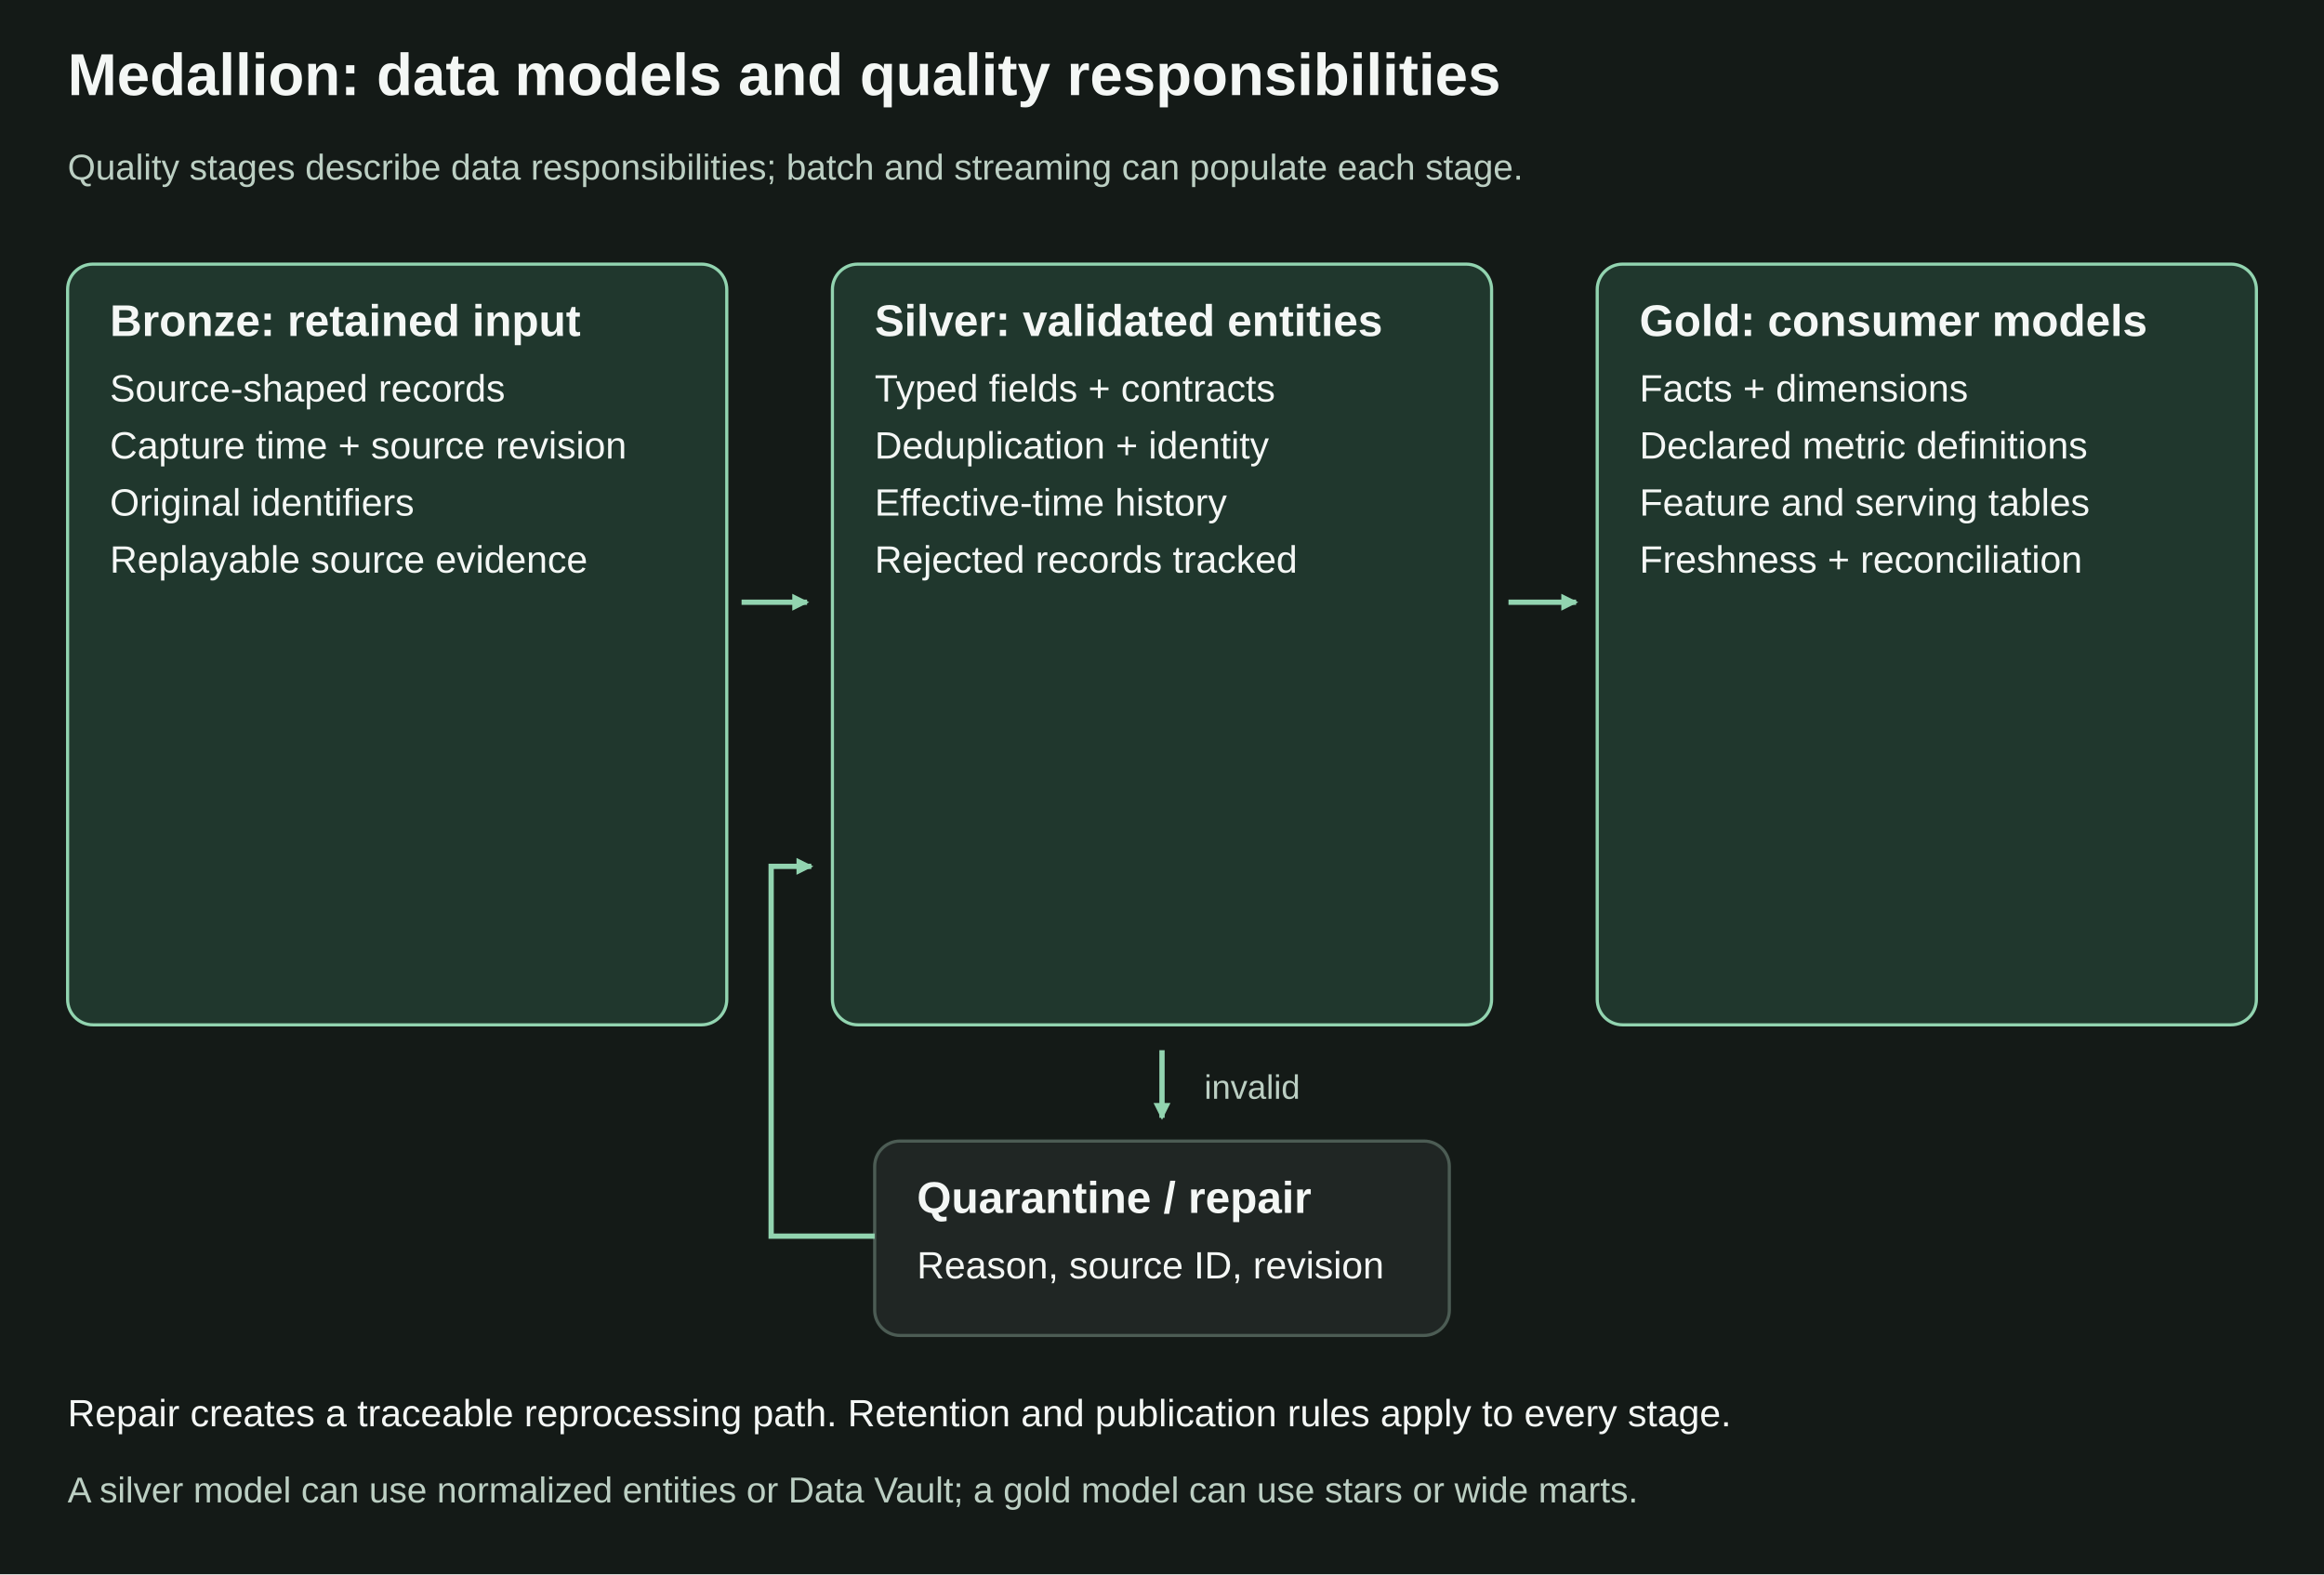
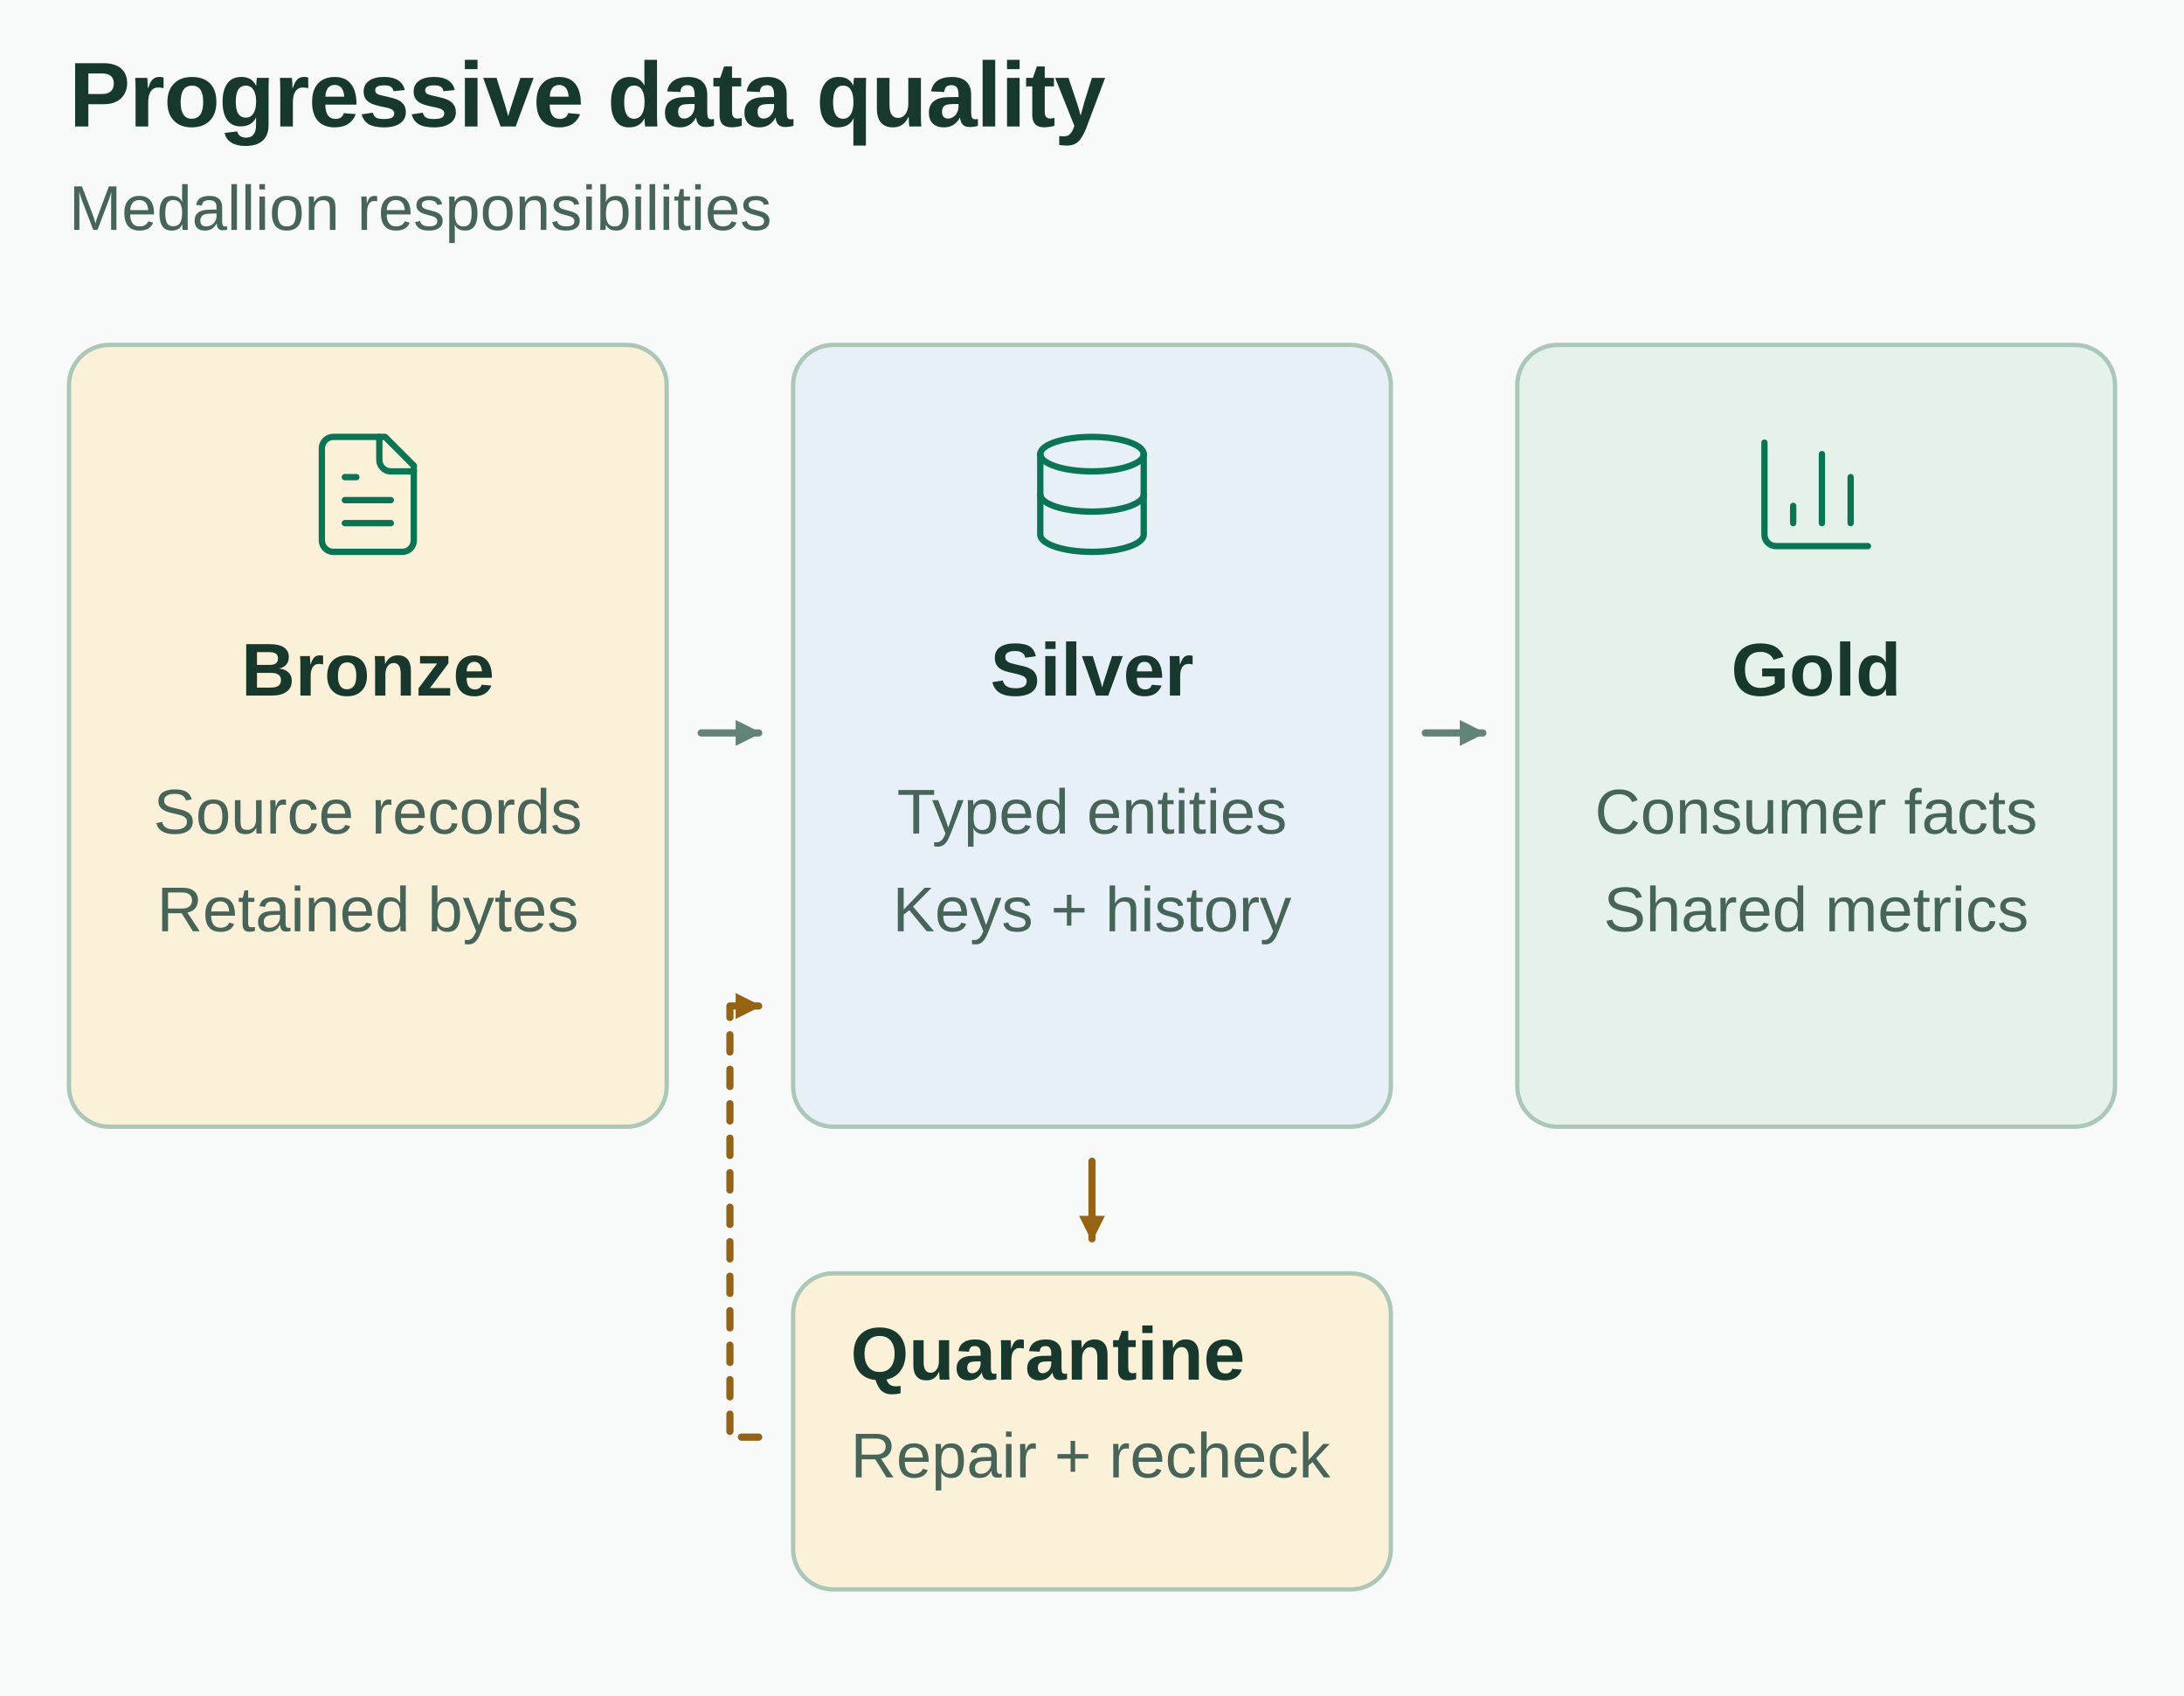
- <svg xmlns="http://www.w3.org/2000/svg" width="1100" height="745" viewBox="0 0 1100 745" role="img" aria-labelledby="title">
+ <svg xmlns="http://www.w3.org/2000/svg" width="760" height="590" viewBox="0 0 760 590" role="img" aria-labelledby="title desc">
  <defs>
-     <marker markerUnits="userSpaceOnUse" id="arrow" markerWidth="8" markerHeight="8" refX="7" refY="4" orient="auto">
-       <path d="M0,0 L8,4 L0,8" fill="#92d4b0" />
+     <marker id="arrow" markerUnits="userSpaceOnUse" markerWidth="9" markerHeight="9" refX="8" refY="4.5" orient="auto">
+       <path d="M0,0 L9,4.5 L0,9 Z" fill="#628476" />
    </marker>
-     <marker markerUnits="userSpaceOnUse" id="back" markerWidth="8" markerHeight="8" refX="1" refY="4" orient="auto">
-       <path d="M8,0 L0,4 L8,8" fill="#92d4b0" />
+     <marker id="arrow-blue" markerUnits="userSpaceOnUse" markerWidth="9" markerHeight="9" refX="8" refY="4.5" orient="auto">
+       <path d="M0,0 L9,4.5 L0,9 Z" fill="#356e99" />
+     </marker>
+     <marker id="arrow-amber" markerUnits="userSpaceOnUse" markerWidth="9" markerHeight="9" refX="8" refY="4.5" orient="auto">
+       <path d="M0,0 L9,4.5 L0,9 Z" fill="#956311" />
    </marker>
  </defs>
-   <style>text{font-family:Arial,Helvetica,sans-serif;fill:#f4f7f5}.title{font-size:28px;font-weight:700}.heading{font-size:21px;font-weight:700}.body{font-size:18px}.note{font-size:17px;fill:#bccfc3}.small{font-size:16px;fill:#bccfc3}</style>
-   <rect width="1100" height="745" rx="0" fill="#141a17" />
-   <text x="32" y="45" class="title">Medallion: data models and quality responsibilities</text>
-   <text x="32" y="85" class="note">Quality stages describe data responsibilities; batch and streaming can populate each stage.</text>
-   <rect x="32" y="125" width="312" height="360" rx="12" fill="#20372d" stroke="#92d4b0" stroke-width="1.5" />
-   <text x="52" y="159" class="heading">Bronze: retained input</text>
-   <text x="52" y="190" class="body">Source-shaped records</text>
-   <text x="52" y="217" class="body">Capture time + source revision</text>
-   <text x="52" y="244" class="body">Original identifiers</text>
-   <text x="52" y="271" class="body">Replayable source evidence</text>
-   <rect x="394" y="125" width="312" height="360" rx="12" fill="#20372d" stroke="#92d4b0" stroke-width="1.5" />
-   <text x="414" y="159" class="heading">Silver: validated entities</text>
-   <text x="414" y="190" class="body">Typed fields + contracts</text>
-   <text x="414" y="217" class="body">Deduplication + identity</text>
-   <text x="414" y="244" class="body">Effective-time history</text>
-   <text x="414" y="271" class="body">Rejected records tracked</text>
-   <rect x="756" y="125" width="312" height="360" rx="12" fill="#20372d" stroke="#92d4b0" stroke-width="1.5" />
-   <text x="776" y="159" class="heading">Gold: consumer models</text>
-   <text x="776" y="190" class="body">Facts + dimensions</text>
-   <text x="776" y="217" class="body">Declared metric definitions</text>
-   <text x="776" y="244" class="body">Feature and serving tables</text>
-   <text x="776" y="271" class="body">Freshness + reconciliation</text>
-   <path d="M351,285 L382,285" fill="none" stroke="#92d4b0" stroke-width="2.5" marker-end="url(#arrow)" />
-   <path d="M714,285 L746,285" fill="none" stroke="#92d4b0" stroke-width="2.5" marker-end="url(#arrow)" />
-   <rect x="414" y="540" width="272" height="92" rx="12" fill="#202624" stroke="#4c5c54" stroke-width="1.5" />
-   <text x="434" y="574" class="heading">Quarantine / repair</text>
-   <text x="434" y="605" class="body">Reason, source ID, revision</text>
-   <path d="M550,497 L550,529" fill="none" stroke="#92d4b0" stroke-width="2.5" marker-end="url(#arrow)" />
-   <text x="570" y="520" class="small">invalid</text>
-   <path d="M414,585 H365 V410 H384" fill="none" stroke="#92d4b0" stroke-width="2.5" marker-end="url(#arrow)" />
-   <text x="32" y="675" class="body">Repair creates a traceable reprocessing path. Retention and publication rules apply to every stage.</text>
-   <text x="32" y="711" class="note">A silver model can use normalized entities or Data Vault; a gold model can use stars or wide marts.</text>
+   <style>text{font-family:Arial,Helvetica,sans-serif;fill:#17382d}.title{font-size:32px;font-weight:700;letter-spacing:-.4px}.heading{font-size:26px;font-weight:700}.body{font-size:24px}.small{font-size:22px;fill:#466458}.tag{font-size:22px;font-weight:700;fill:#087554}</style>
+   <rect width="760" height="590" rx="0" fill="#f7faf8" />
+   <text x="24" y="44" class="title" text-anchor="start">Progressive data quality</text>
+   <text x="24" y="80" class="small" text-anchor="start">Medallion responsibilities</text>
+   <rect x="24" y="120" width="208" height="272" rx="14" fill="#fbf0d8" stroke="#abc7b8" stroke-width="1.5" />
+   <g transform="translate(104 148) scale(2)" fill="none" stroke="#087554" stroke-width="1.1" stroke-linecap="round" stroke-linejoin="round">
+     <path d="M15 2H6a2 2 0 0 0-2 2v16a2 2 0 0 0 2 2h12a2 2 0 0 0 2-2V7Z" />
+     <path d="M14 2v4a2 2 0 0 0 2 2h4" />
+     <path d="M10 9H8" />
+     <path d="M16 13H8" />
+     <path d="M16 17H8" />
+   </g>
+   <text x="128" y="242" class="heading" text-anchor="middle">Bronze</text>
+   <text x="128" y="290" class="small" text-anchor="middle">Source records</text>
+   <text x="128" y="324" class="small" text-anchor="middle">Retained bytes</text>
+   <path d="M244,255 H264" fill="none" stroke="#628476" stroke-width="2.5" stroke-linecap="round" stroke-linejoin="round" marker-end="url(#arrow)" />
+   <rect x="276" y="120" width="208" height="272" rx="14" fill="#e7eff7" stroke="#abc7b8" stroke-width="1.5" />
+   <g transform="translate(356 148) scale(2)" fill="none" stroke="#087554" stroke-width="1.1" stroke-linecap="round" stroke-linejoin="round">
+     <ellipse cx="12" cy="5" rx="9" ry="3" />
+     <path d="M3 5V19A9 3 0 0 0 21 19V5" />
+     <path d="M3 12A9 3 0 0 0 21 12" />
+   </g>
+   <text x="380" y="242" class="heading" text-anchor="middle">Silver</text>
+   <text x="380" y="290" class="small" text-anchor="middle">Typed entities</text>
+   <text x="380" y="324" class="small" text-anchor="middle">Keys + history</text>
+   <path d="M496,255 H516" fill="none" stroke="#628476" stroke-width="2.5" stroke-linecap="round" stroke-linejoin="round" marker-end="url(#arrow)" />
+   <rect x="528" y="120" width="208" height="272" rx="14" fill="#e4f2e9" stroke="#abc7b8" stroke-width="1.5" />
+   <g transform="translate(608 148) scale(2)" fill="none" stroke="#087554" stroke-width="1.1" stroke-linecap="round" stroke-linejoin="round">
+     <path d="M3 3v16a2 2 0 0 0 2 2h16" />
+     <path d="M18 17V9" />
+     <path d="M13 17V5" />
+     <path d="M8 17v-3" />
+   </g>
+   <text x="632" y="242" class="heading" text-anchor="middle">Gold</text>
+   <text x="632" y="290" class="small" text-anchor="middle">Consumer facts</text>
+   <text x="632" y="324" class="small" text-anchor="middle">Shared metrics</text>
+   <path d="M380,404 V431" fill="none" stroke="#956311" stroke-width="2.5" stroke-linecap="round" stroke-linejoin="round" marker-end="url(#arrow-amber)" />
+   <rect x="276" y="443" width="208" height="110" rx="14" fill="#fbf0d8" stroke="#abc7b8" stroke-width="1.5" />
+   <text x="296" y="480" class="heading" text-anchor="start">Quarantine</text>
+   <text x="296" y="514" class="small" text-anchor="start">Repair + recheck</text>
+   <path d="M264,500 H254 V350 H264" fill="none" stroke="#956311" stroke-width="2.5" stroke-linecap="round" stroke-linejoin="round" stroke-dasharray="6 6" marker-end="url(#arrow-amber)" />
</svg>
